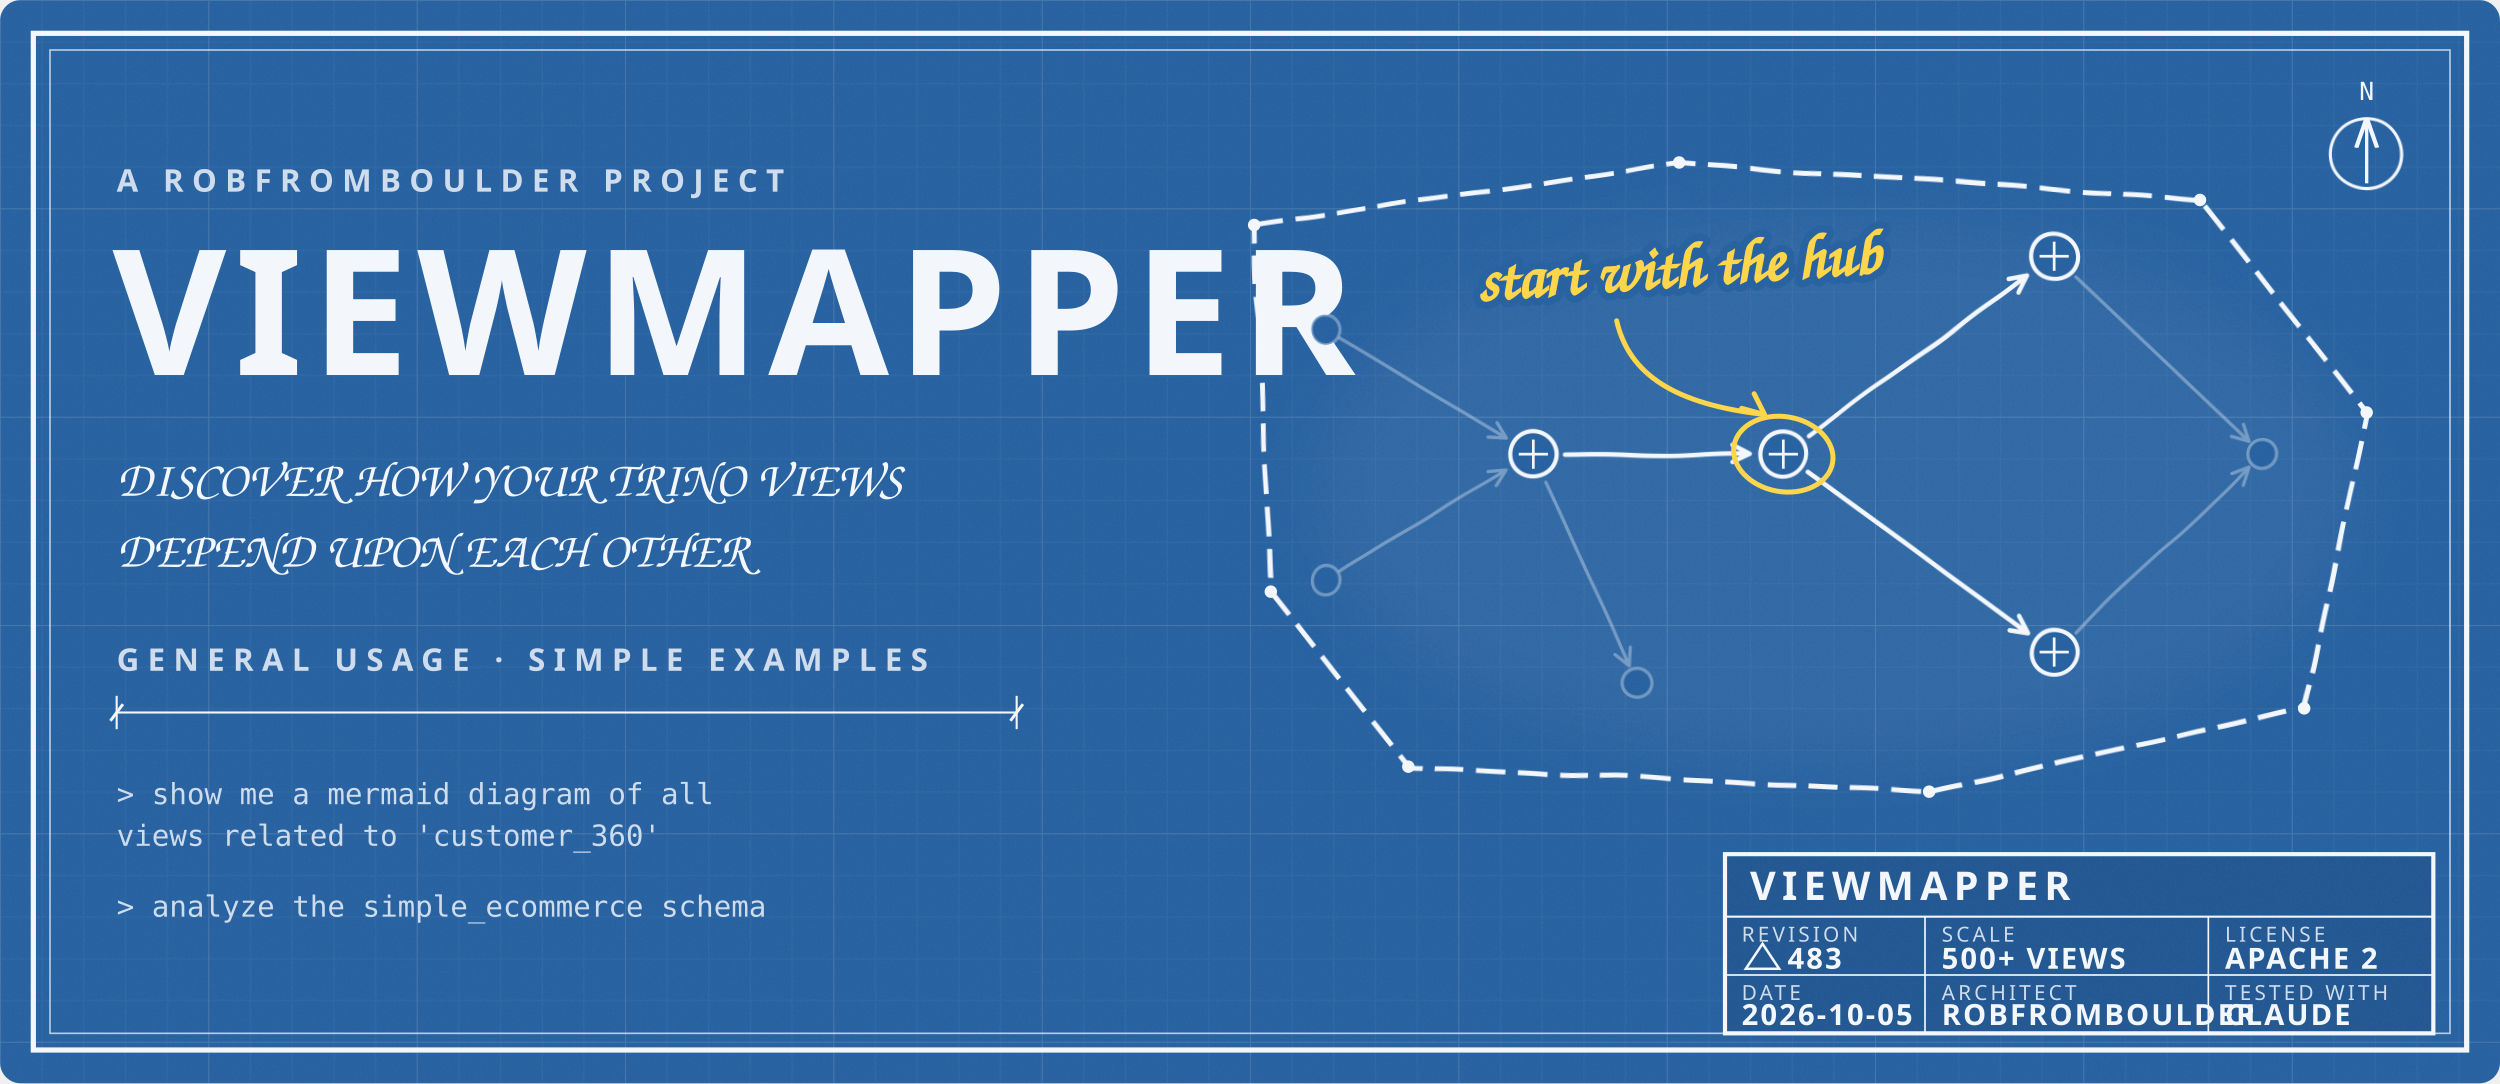
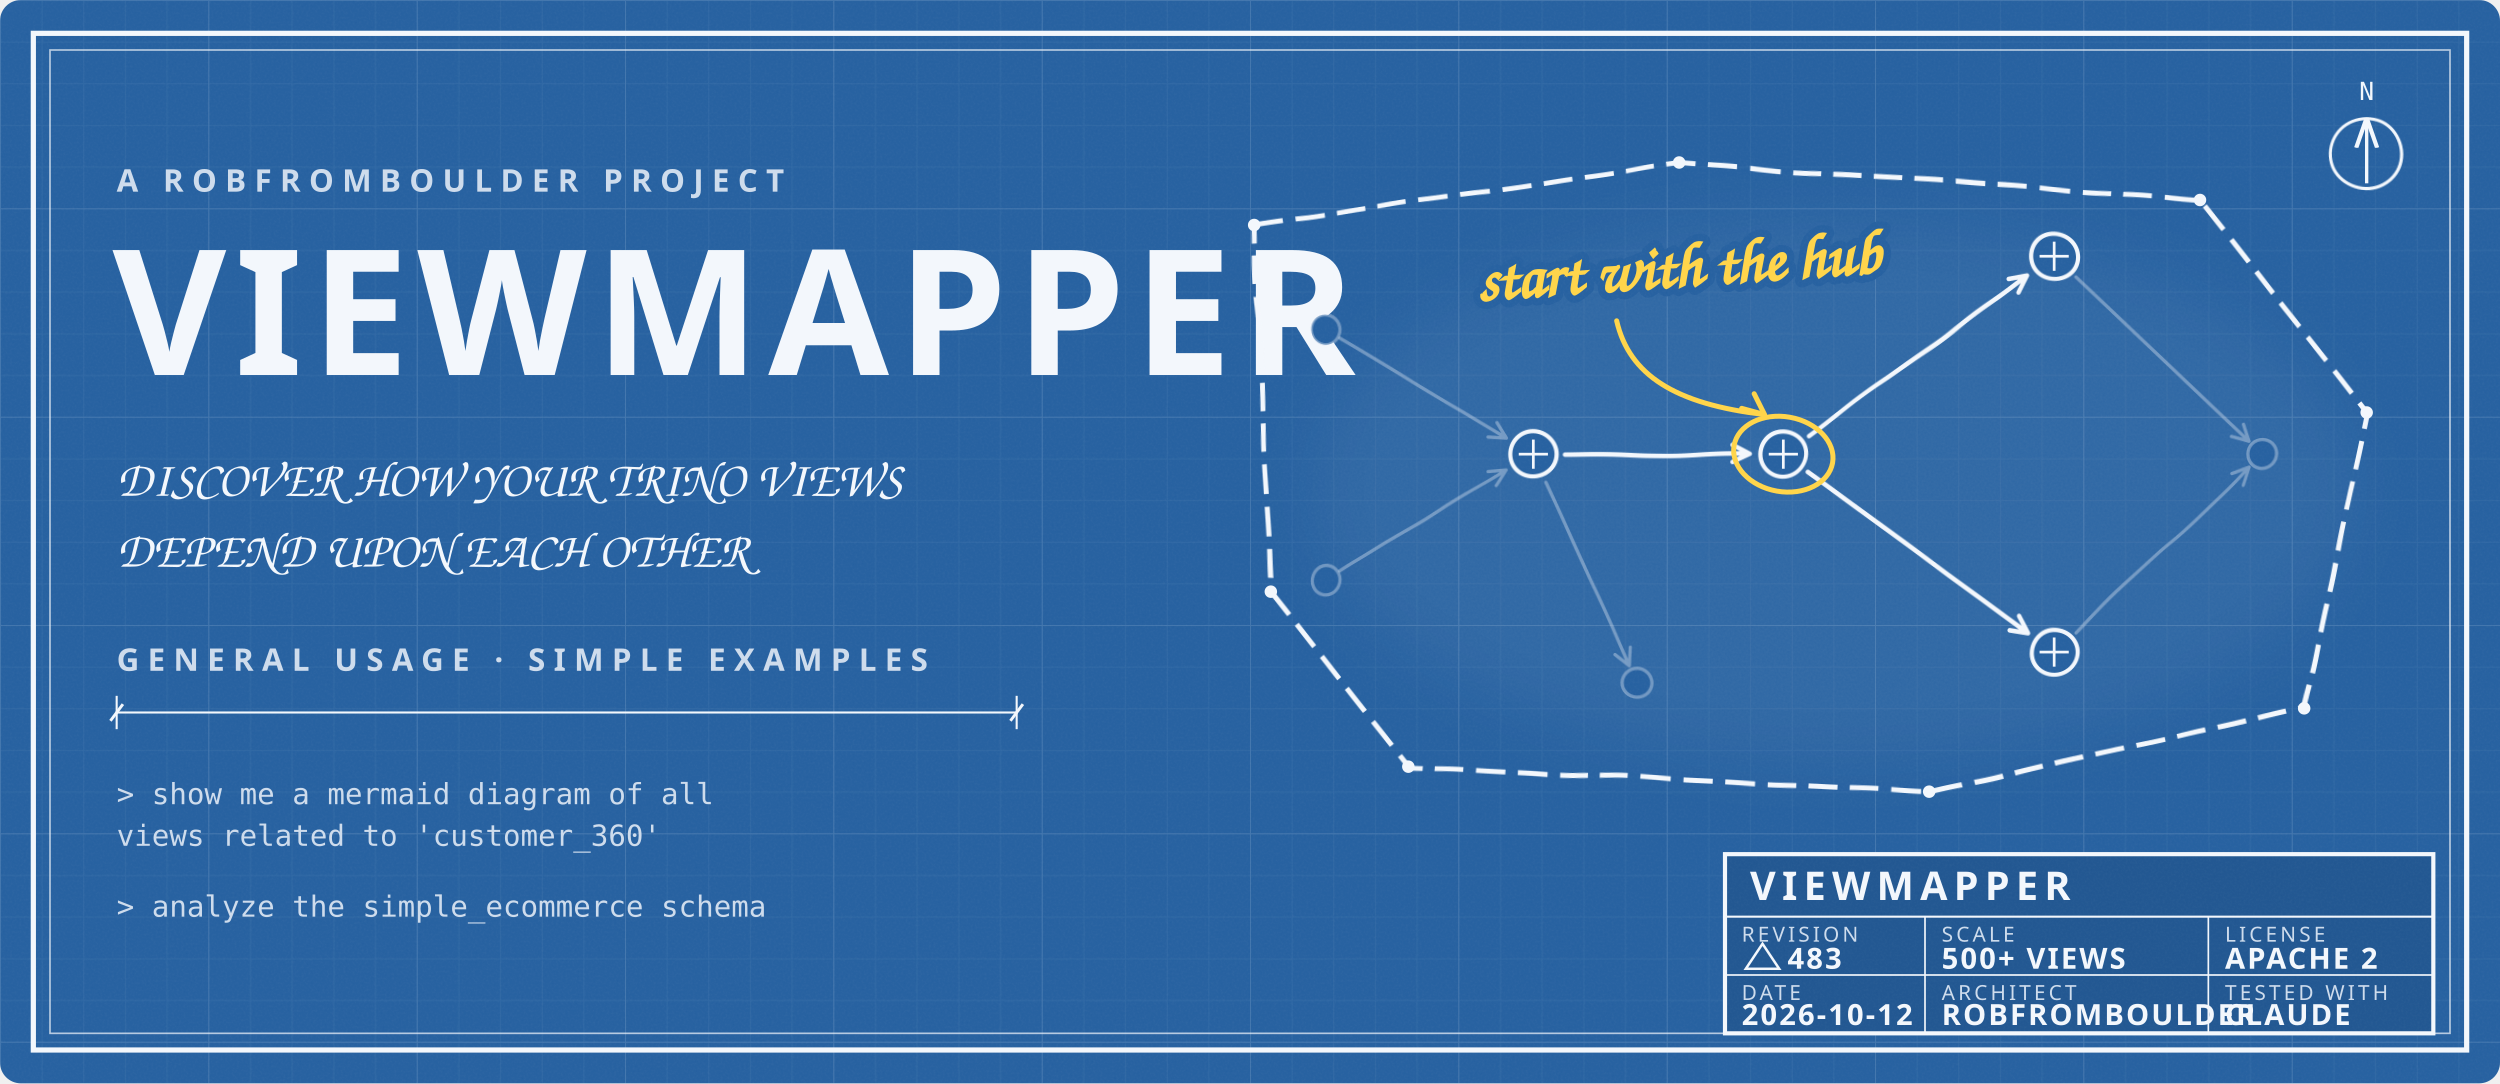
- <svg xmlns="http://www.w3.org/2000/svg" viewBox="0 0 1200 520" width="1200" height="520" role="img" aria-label="ViewMapper: a blueprint of a Trino schema. Discover how your Trino views depend upon each other. General usage, simple examples. Inside a dashed parcel line, a dependency graph of eight views reads left to right: two faded upstream views feed one view, which feeds the hub, and the hub feeds two views that share a faded downstream view; the view before the hub also feeds a faded view below it. The checker circles the hub: 'start with the hub'. Sample prompts read: show me a mermaid diagram of all views related to customer_360; analyze the simple_ecommerce schema. Title block: viewmapper, revision 483, scale 500+ views, license Apache 2, dated 2026-10-05, architect robfromboulder, tested with Claude.">
+ <svg xmlns="http://www.w3.org/2000/svg" viewBox="0 0 1200 520" width="1200" height="520" role="img" aria-label="ViewMapper: a blueprint of a Trino schema. Discover how your Trino views depend upon each other. General usage, simple examples. Inside a dashed parcel line, a dependency graph of eight views reads left to right: two faded upstream views feed one view, which feeds the hub, and the hub feeds two views that share a faded downstream view; the view before the hub also feeds a faded view below it. The checker circles the hub: 'start with the hub'. Sample prompts read: show me a mermaid diagram of all views related to customer_360; analyze the simple_ecommerce schema. Title block: viewmapper, revision 483, scale 500+ views, license Apache 2, dated 2026-10-12, architect robfromboulder, tested with Claude.">
  <defs>
    <pattern id="bp-grid" width="20" height="20" patternUnits="userSpaceOnUse">
      <path d="M20 0H0V20" fill="none" stroke="#f3f7fc" stroke-opacity=".045" stroke-width="1" />
    </pattern>
    <pattern id="bp-grid-major" width="100" height="100" patternUnits="userSpaceOnUse">
      <rect width="100" height="100" fill="url(#bp-grid)" />
      <path d="M100 0H0V100" fill="none" stroke="#f3f7fc" stroke-opacity=".10" stroke-width="1" />
    </pattern>
    <filter id="wob" x="-5%" y="-5%" width="110%" height="110%">
      <feTurbulence type="fractalNoise" baseFrequency=".018" numOctaves="2" seed="7" result="n" />
      <feDisplacementMap in="SourceGraphic" in2="n" scale="3.2" />
    </filter>
    <filter id="smudge">
      <feGaussianBlur stdDeviation="14" />
    </filter>
    <filter id="paper" x="0" y="0" width="100%" height="100%">
      <feTurbulence type="fractalNoise" baseFrequency=".9" numOctaves="2" seed="3" />
      <feColorMatrix values="0 0 0 0 1  0 0 0 0 1  0 0 0 0 1  0 0 0 .05 0" />
    </filter>
    <marker id="arr" viewBox="0 0 10 10" refX="9" refY="5" markerWidth="9" markerHeight="9" orient="auto-start-reverse">
      <path d="M0 1.5 L10 5 L0 8.5" fill="none" stroke="#f3f7fc" stroke-width="1.4" />
    </marker>
    <marker id="tick" viewBox="0 0 10 10" refX="5" refY="5" markerWidth="10" markerHeight="10" orient="auto">
      <path d="M2 9 L8 1" stroke="#f3f7fc" stroke-width="1.4" />
    </marker>
  </defs>
  <rect width="1200" height="520" rx="10" fill="#245f9f" />
  <rect width="1200" height="520" rx="10" fill="url(#bp-grid-major)" />
  <ellipse cx="880" cy="235" rx="250" ry="130" fill="#fff" opacity=".05" filter="url(#smudge)" />
  <rect x="16" y="16" width="1168" height="488" fill="none" stroke="#f3f7fc" stroke-width="2.5" />
  <rect x="24" y="24" width="1152" height="472" fill="none" stroke="#f3f7fc" stroke-width=".8" stroke-opacity=".7" />
  <text x="56" y="92" font-family="Barlow Condensed, Arial Narrow, sans-serif" font-weight="600" font-size="15" letter-spacing="4" fill="#cddbec">A ROBFROMBOULDER PROJECT</text>
  <text x="54" y="180" font-family="Barlow Condensed, Arial Narrow, sans-serif" font-weight="700" font-size="84" letter-spacing="4" fill="#f3f7fc">VIEWMAPPER</text>
  <text x="56" y="238" font-family="Patrick Hand SC, Patrick Hand, Bradley Hand, cursive" font-size="24" fill="#f3f7fc" data-caps="1">DISCOVER HOW YOUR TRINO VIEWS</text>
  <text x="56" y="272" font-family="Patrick Hand SC, Patrick Hand, Bradley Hand, cursive" font-size="24" fill="#f3f7fc" data-caps="1">DEPEND UPON EACH OTHER</text>
  <text x="56" y="322" font-family="Barlow Condensed, Arial Narrow, sans-serif" font-weight="600" font-size="15" letter-spacing="4" fill="#cddbec">GENERAL USAGE · SIMPLE EXAMPLES</text>
  <g stroke="#f3f7fc" stroke-width="1" fill="none">
    <line x1="56" y1="342" x2="488" y2="342" marker-start="url(#tick)" marker-end="url(#tick)" />
    <line x1="56" y1="334" x2="56" y2="350" />
    <line x1="488" y1="334" x2="488" y2="350" />
  </g>
  <text x="56" y="386" font-family="IBM Plex Mono, monospace" font-size="14" fill="#cddbec">&gt; show me a mermaid diagram of all</text>
  <text x="56" y="406" font-family="IBM Plex Mono, monospace" font-size="14" fill="#cddbec">  views related to 'customer_360'</text>
  <text x="56" y="440" font-family="IBM Plex Mono, monospace" font-size="14" fill="#cddbec">&gt; analyze the simple_ecommerce schema</text>
  <g transform="translate(-14 -12)">
    <g fill="none" stroke="#f3f7fc" stroke-linejoin="round" filter="url(#wob)" stroke-width="2.4">
      <path d="M616 120 L820 90 L1070 108 L1150 210 L1120 352 L940 392 L690 380 L624 296 Z" stroke-dasharray="14 6" />
    </g>
    <g fill="#f3f7fc">
      <circle cx="616" cy="120" r="3" />
      <circle cx="820" cy="90" r="3" />
      <circle cx="1070" cy="108" r="3" />
      <circle cx="1150" cy="210" r="3" />
      <circle cx="1120" cy="352" r="3" />
      <circle cx="940" cy="392" r="3" />
      <circle cx="690" cy="380" r="3" />
      <circle cx="624" cy="296" r="3" />
    </g>
    <g filter="url(#wob)" fill="none" stroke="#f3f7fc" stroke-width="1.6" stroke-linejoin="round" stroke-linecap="round" stroke-opacity=".35">
      <path d="M656.9 174.1 L737.1 222.3 M732.4 214.7 L737.1 222.3 M728.2 221.7 L737.1 222.3 M656.9 285.9 L737.1 237.7 M728.2 238.3 L737.1 237.7 M732.4 245.3 L737.1 237.7 M1010.1 144.6 L1093.5 223.8 M1090.5 215.3 L1093.5 223.8 M1084.8 221.2 L1093.5 223.8 M1010.1 315.4 L1093.5 236.2 M1084.8 238.8 L1093.5 236.2 M1090.5 244.7 L1093.5 236.2 M756.2 243.7 L796.3 331.8 M796.7 322.8 L796.3 331.8 M789.2 326.2 L796.3 331.8" />
      <g fill="#245f9f">
        <circle cx="650" cy="170" r="7" />
        <circle cx="650" cy="290" r="7" />
        <circle cx="1100" cy="230" r="7" />
        <circle cx="800" cy="340" r="7" />
      </g>
    </g>
    <g filter="url(#wob)" fill="none" stroke="#f3f7fc" stroke-width="2.2" stroke-linejoin="round" stroke-linecap="round">
      <path d="M765.0 230.0 L854.0 230.0 M846.0 225.9 L854.0 230.0 M846.0 234.1 L854.0 230.0 M882.1 221.1 L987.1 144.4 M978.2 145.9 L987.1 144.4 M983.0 152.5 L987.1 144.4 M882.1 238.9 L987.1 315.6 M983.0 307.5 L987.1 315.6 M978.2 314.1 L987.1 315.6" />
    </g>
    <g filter="url(#wob)" fill="#245f9f" stroke="#f3f7fc" stroke-width="2">
      <circle cx="750" cy="230" r="11" />
      <circle cx="870" cy="230" r="11" />
      <circle cx="1000" cy="135" r="11" />
      <circle cx="1000" cy="325" r="11" />
    </g>
    <path d="M743 230h14 M750 223v14 M863 230h14 M870 223v14 M993 135h14 M1000 128v14 M993 325h14 M1000 318v14" fill="none" stroke="#f3f7fc" stroke-width="1.3" />
    <ellipse cx="870" cy="230" rx="24" ry="18" fill="none" stroke="#ffd447" stroke-width="2.4" transform="rotate(10 870 230)" />
    <path d="M790 166 C796 192 818 206 861 211 M850 208 L861 211 M856 201 L861 211" fill="none" stroke="#ffd447" stroke-width="2.4" stroke-linecap="round" stroke-linejoin="round" />
    <text x="820" y="150" text-anchor="middle" font-family="Caveat, cursive" font-weight="700" font-size="30" fill="#ffd447" stroke="#245f9f" stroke-width="7" stroke-linejoin="round" paint-order="stroke" transform="rotate(-4 820 150)">start with the hub</text>
  </g>
  <g fill="none" stroke="#f3f7fc" stroke-linejoin="round" filter="url(#wob)" stroke-width="1.5">
    <circle cx="1136" cy="74" r="17" />
  </g>
  <path d="M1136 88 L1136 58" stroke="#f3f7fc" stroke-width="1.6" fill="none" marker-end="url(#arr)" />
  <text x="1136" y="48" text-anchor="middle" font-family="IBM Plex Mono, monospace" font-size="12" fill="#f3f7fc">N</text>
  <g font-family="Barlow Condensed, Arial Narrow, sans-serif" fill="#f3f7fc">
    <rect x="828" y="410" width="340" height="86" fill="#1f5590" stroke="#f3f7fc" stroke-width="2" />
    <line x1="828" y1="440" x2="1168" y2="440" stroke="#f3f7fc" />
    <line x1="828" y1="468" x2="1168" y2="468" stroke="#f3f7fc" stroke-width=".8" />
    <line x1="924" y1="440" x2="924" y2="496" stroke="#f3f7fc" stroke-width=".8" />
    <line x1="1060" y1="440" x2="1060" y2="496" stroke="#f3f7fc" stroke-width=".8" />
    <text x="840" y="432" font-weight="700" font-size="19" letter-spacing="3">VIEWMAPPER</text>
    <g font-size="10" letter-spacing="1.5" fill="#cddbec">
      <text x="836" y="452">REVISION</text>
      <text x="932" y="452">SCALE</text>
      <text x="1068" y="452">LICENSE</text>
      <text x="836" y="480">DATE</text>
      <text x="932" y="480">ARCHITECT</text>
      <text x="1068" y="480">TESTED WITH</text>
    </g>
    <g font-size="14" font-weight="600" letter-spacing="1">
      <text x="858" y="465">483</text>
      <text x="932" y="465">500+ VIEWS</text>
      <text x="1068" y="465">APACHE 2</text>
-       <text x="836" y="492">2026-10-05</text>
+       <text x="836" y="492">2026-10-12</text>
      <text x="932" y="492">ROBFROMBOULDER</text>
      <text x="1068" y="492">CLAUDE</text>
    </g>
    <path d="M838 465 l8 -12 l8 12 z" fill="none" stroke="#f3f7fc" stroke-width="1.2" />
  </g>
  <rect x="0" y="0" width="1200" height="520" rx="10" filter="url(#paper)" opacity=".9" pointer-events="none" />
</svg>
